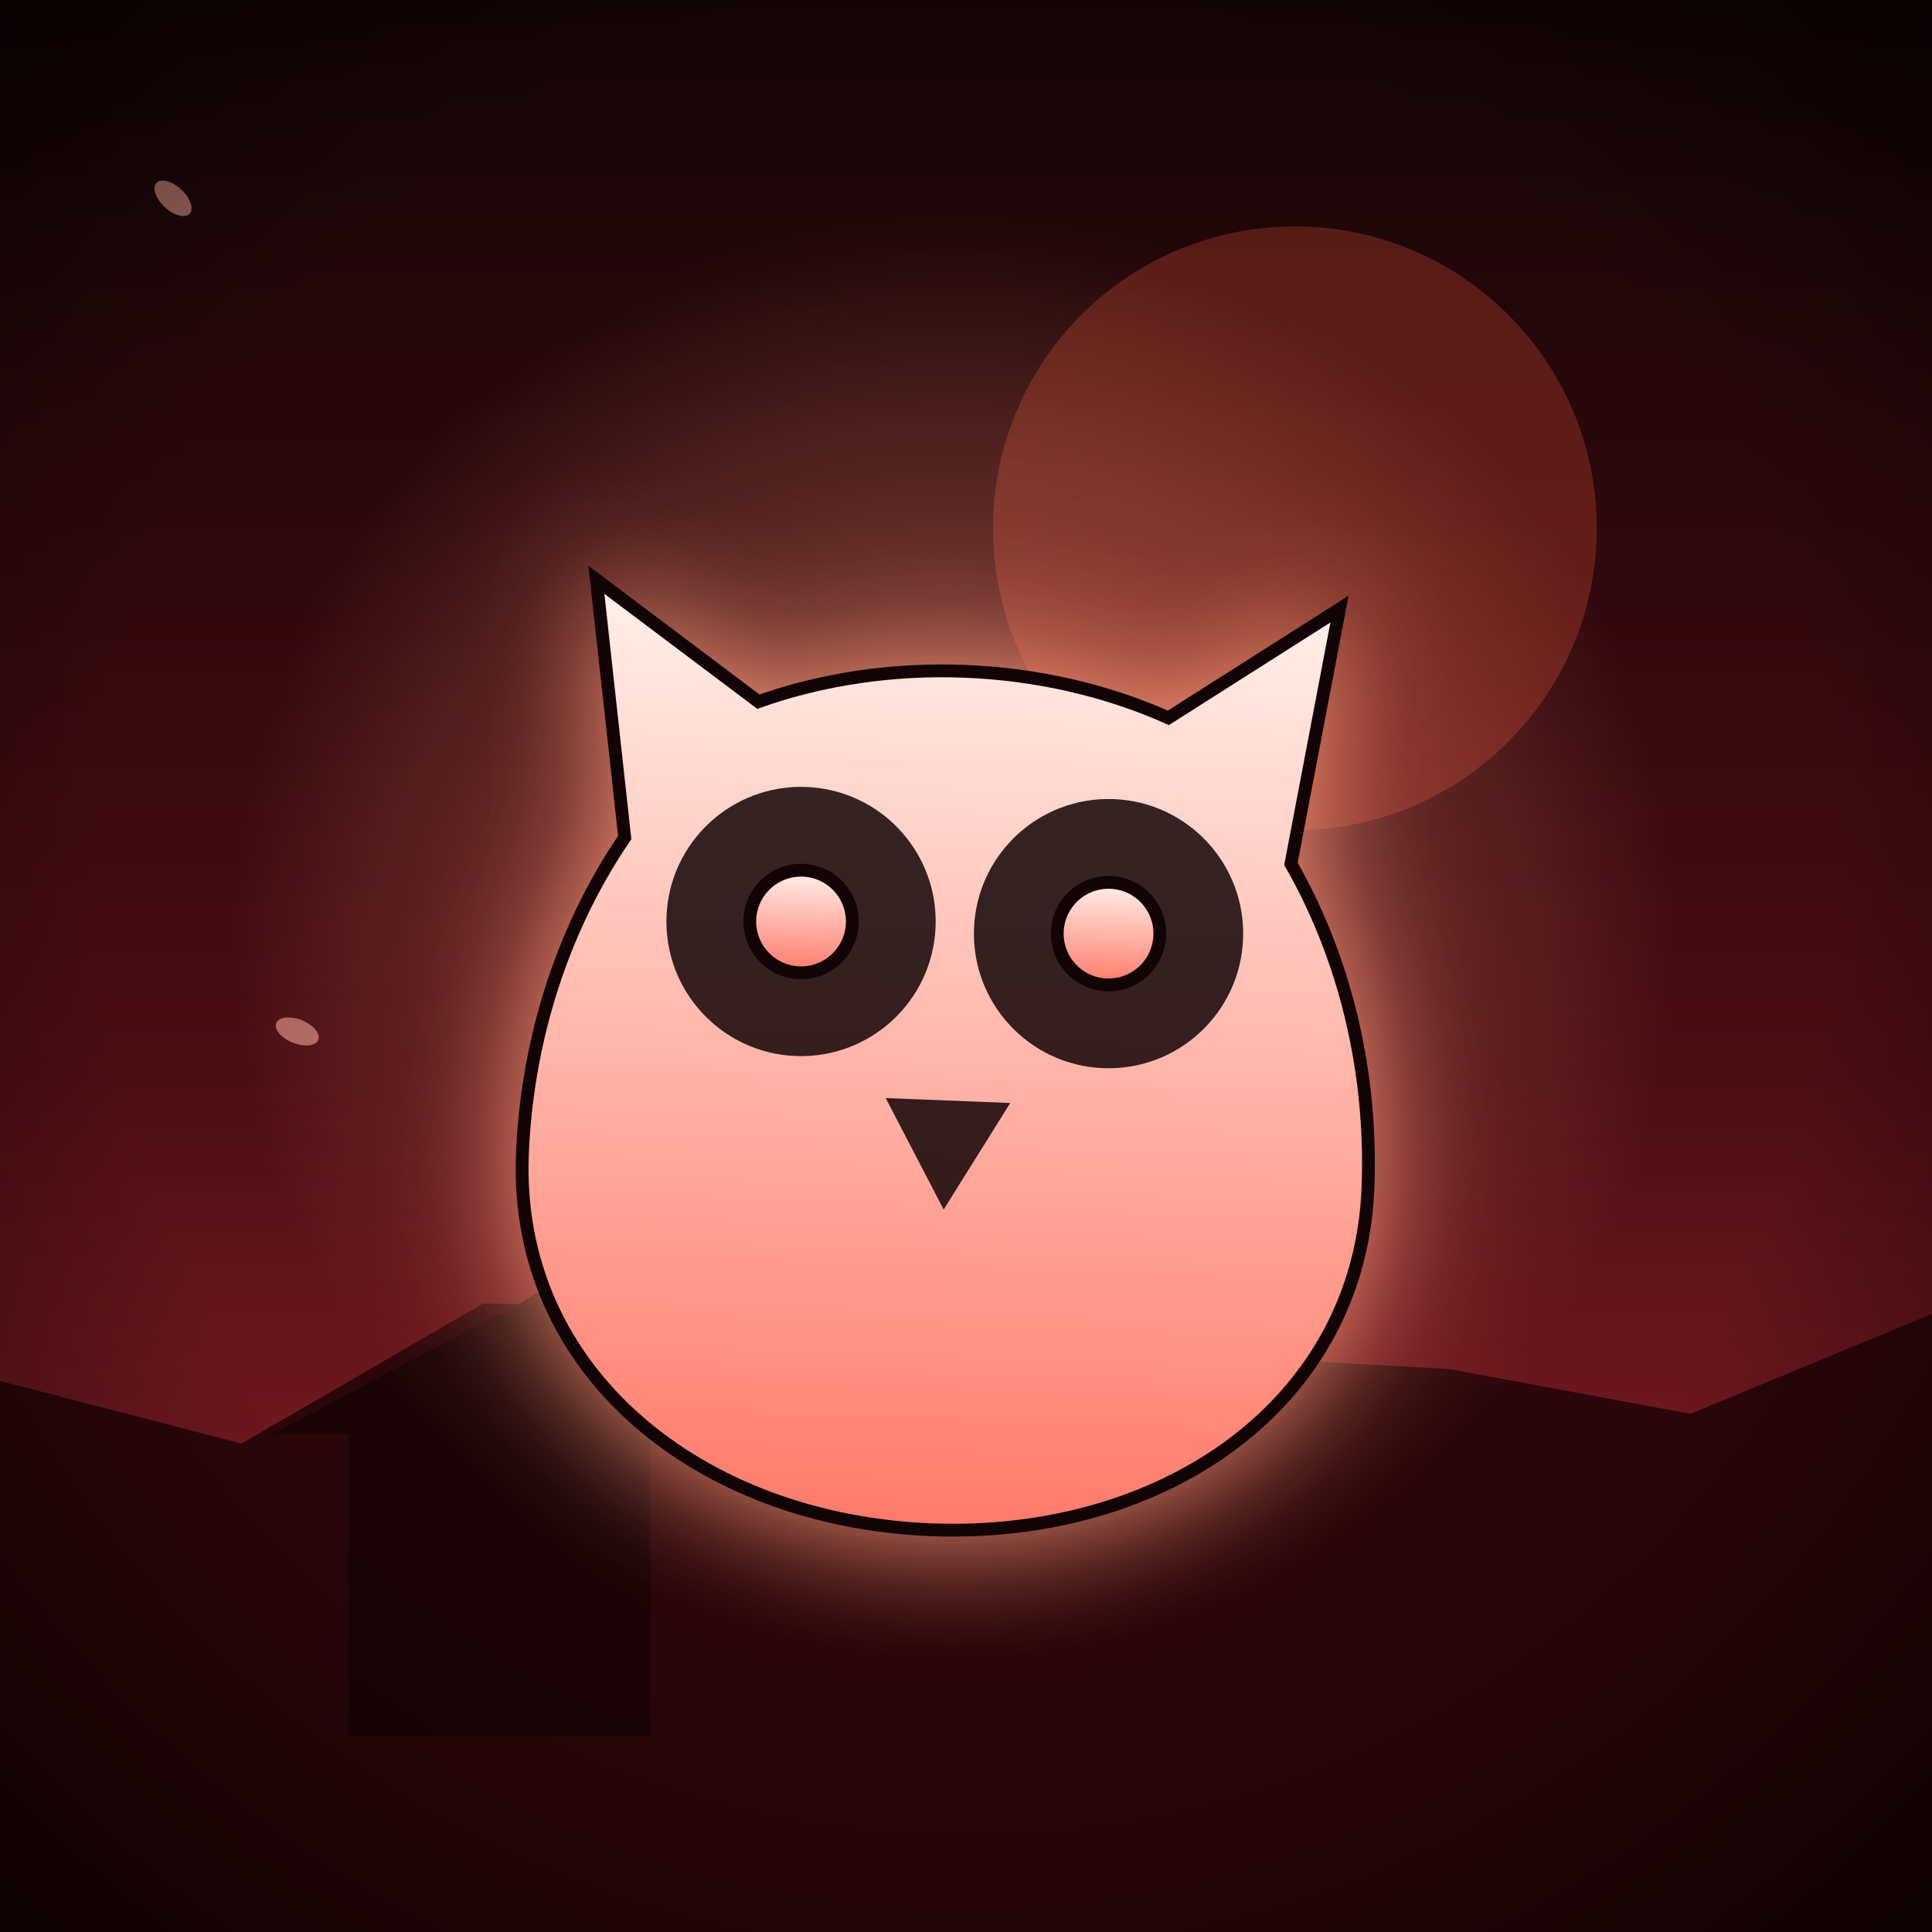
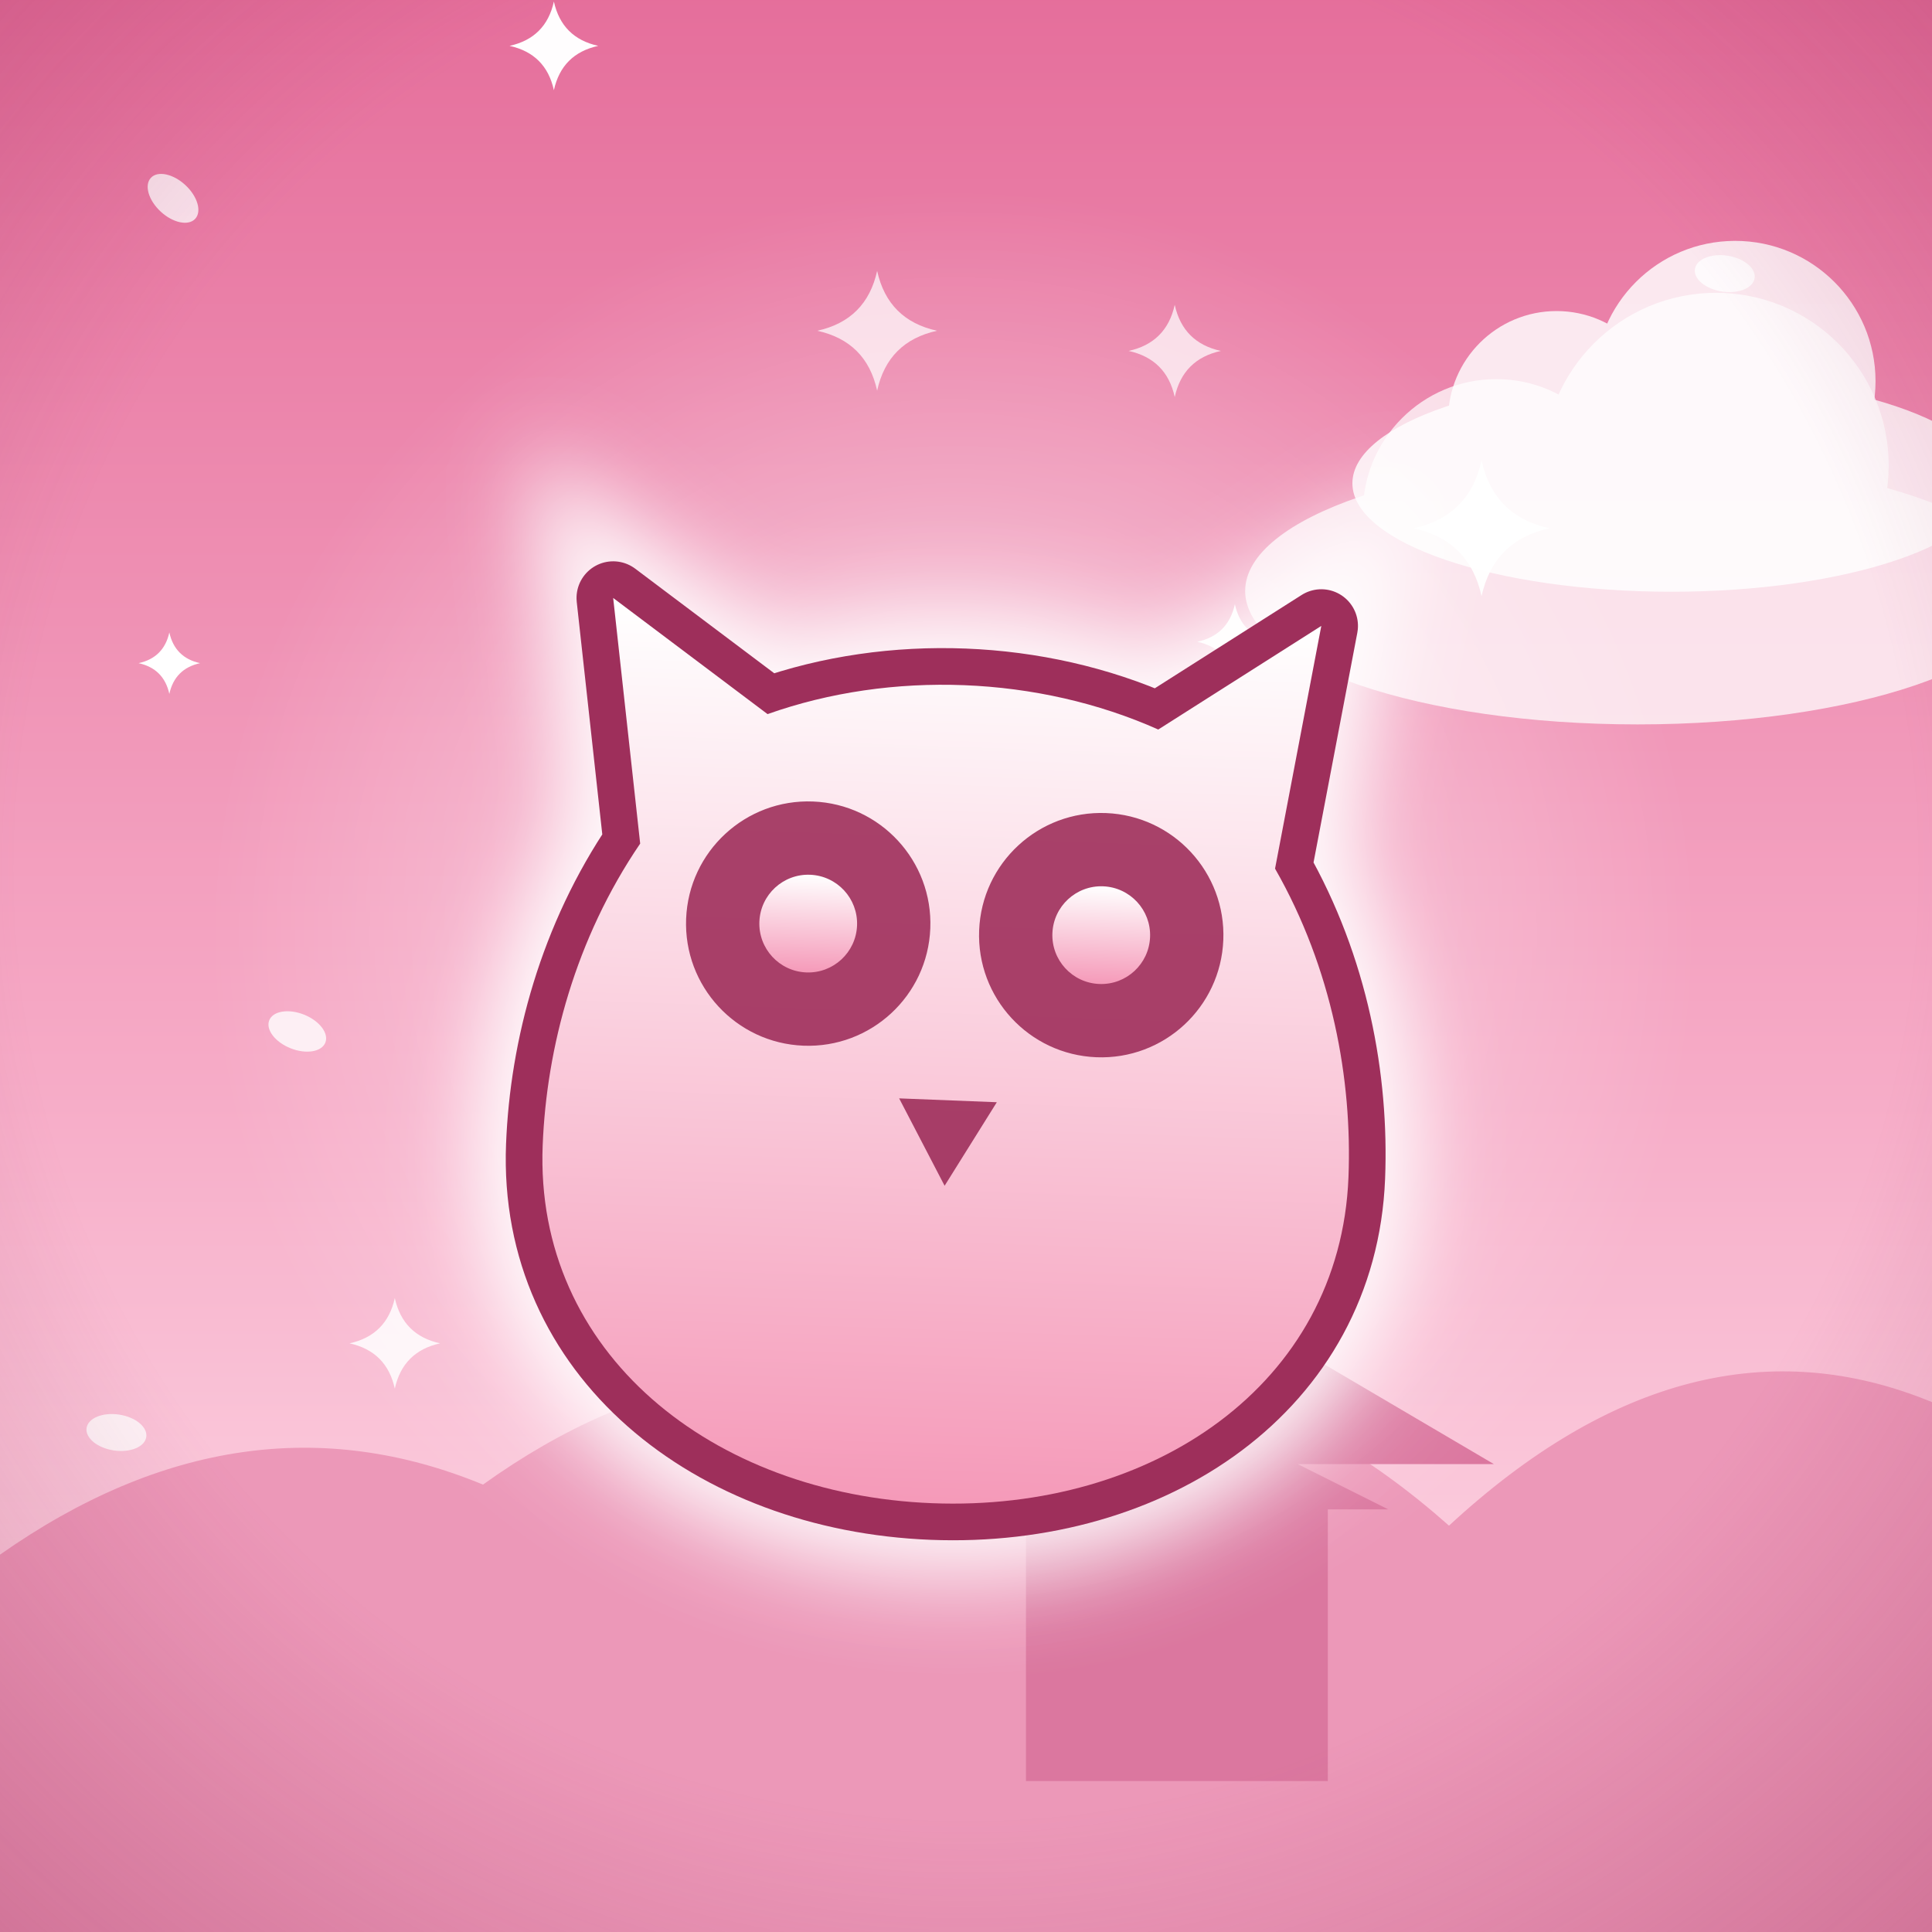
<svg xmlns="http://www.w3.org/2000/svg" viewBox="0 0 256 256" width="256" height="256">
  <defs>
    <linearGradient id="sky" x1="0" y1="0" x2="0" y2="1">
-       <stop offset="0" stop-color="#120406" />
-       <stop offset=".55" stop-color="#4a0d14" />
-       <stop offset="1" stop-color="#a3262e" />
+       <stop offset="0" stop-color="#e56e9b" />
+       <stop offset=".55" stop-color="#f6aac6" />
+       <stop offset="1" stop-color="#ffe6ef" />
    </linearGradient>
    <radialGradient id="halo" cx=".5" cy=".5" r=".5">
-       <stop offset="0" stop-color="#ff9a7a" stop-opacity=".55" />
-       <stop offset="1" stop-color="#ff9a7a" stop-opacity="0" />
+       <stop offset="0" stop-color="#ffffff" stop-opacity=".85" />
+       <stop offset=".6" stop-color="#ffffff" stop-opacity=".25" />
+       <stop offset="1" stop-color="#ffffff" stop-opacity="0" />
    </radialGradient>
    <linearGradient id="gl" x1="0" y1="0" x2="0" y2="1">
-       <stop offset="0" stop-color="#fff0ea" />
-       <stop offset="1" stop-color="#ff7a6a" />
+       <stop offset="0" stop-color="#ffffff" />
+       <stop offset="1" stop-color="#f59ab9" />
    </linearGradient>
    <radialGradient id="vig" cx=".5" cy=".45" r=".75">
-       <stop offset=".6" stop-color="#000" stop-opacity="0" />
-       <stop offset="1" stop-color="#000" stop-opacity=".7" />
+       <stop offset=".65" stop-color="#9e2f5b" stop-opacity="0" />
+       <stop offset="1" stop-color="#9e2f5b" stop-opacity=".35" />
    </radialGradient>
    <filter id="blur" x="-30%" y="-30%" width="160%" height="160%">
-       <feGaussianBlur stdDeviation="9" />
+       <feGaussianBlur stdDeviation="7" />
    </filter>
-     <style>.k{fill:#120406;opacity:.85}.ks{fill:none;stroke:#120406;stroke-width:6;stroke-linecap:round;opacity:.8}.s{fill:none;stroke:url(#gl);stroke-linecap:round;stroke-linejoin:round}</style>
+     <style>.k{fill:#9e2f5b;opacity:.9}.ks{fill:none;stroke:#9e2f5b;stroke-width:6;stroke-linecap:round;opacity:.85}.s{fill:none;stroke:url(#gl);stroke-linecap:round;stroke-linejoin:round}</style>
  </defs>
  <rect width="256" height="256" fill="url(#sky)" />
-   <circle cx="171.576" cy="70" r="40" fill="#ff5a3a" opacity=".25" />
-   <path d="M0 256L0 200L0 182.98L32 191.281L64 172.731L96 173.138L128 175.845L160 179.61L192 181.396L224 187.341L256 174.091L256 256z" fill="#2a0509" />
-   <path d="M46.205 230v-40h-10l30-16 30 16h-10v40zM42.205 190l34-22 34 22" fill="#1a0306" />
-   <ellipse cx="235.2" cy="62.898" rx="3" ry="1.6" fill="#ffb0a0" opacity=".55" transform="rotate(139.1347)" />
-   <ellipse cx="87.118" cy="112.435" rx="3" ry="1.6" fill="#ffb0a0" opacity=".55" transform="rotate(21.69119)" />
-   <ellipse cx="236.929" cy="148.729" rx="3" ry="1.6" fill="#ffb0a0" opacity=".55" transform="rotate(99.62662)" />
-   <ellipse cx="23.595" cy="42.059" rx="3" ry="1.6" fill="#ffb0a0" opacity=".55" transform="rotate(51.75674)" />
-   <ellipse cx="35.007" cy="9.235" rx="3" ry="1.6" fill="#ffb0a0" opacity=".55" transform="rotate(100.1577)" />
-   <ellipse cx="163.634" cy="141.783" rx="3" ry="1.6" fill="#ffb0a0" opacity=".55" transform="rotate(68.03214)" />
-   <ellipse cx="16.636" cy="204.739" rx="3" ry="1.6" fill="#ffb0a0" opacity=".55" transform="rotate(32.02196)" />
-   <ellipse cx="34.673" cy="3.753" rx="3" ry="1.6" fill="#ffb0a0" opacity=".55" transform="rotate(42.72194)" />
-   <circle cx="126.314" cy="124" r="96" fill="url(#halo)" />
-   <g transform="translate(126.3143 128) rotate(2.258885) scale(0.849511) translate(-128 -128)">
-     <g filter="url(#blur)" opacity=".9" fill="#ff9a7a" stroke="#ff9a7a">
+   <g fill="#ffffff" opacity="0.823">
+     <ellipse cx="221.466" cy="64.04" rx="42.266" ry="14.37" />
+     <circle cx="206.251" cy="55.586" r="14.37" />
+     <circle cx="229.92" cy="50.514" r="18.597" />
+   </g>
+   <g fill="#ffffff" opacity="0.736">
+     <ellipse cx="216.984" cy="78.311" rx="51.992" ry="17.677" />
+     <circle cx="198.268" cy="67.913" r="17.677" />
+     <circle cx="227.383" cy="61.674" r="22.876" />
+   </g>
+   <path d="M0 256L0 206Q32 183.516 64 196.716Q96 173.8 128 187Q160 173.8 192 202.157Q224 172.587 256 185.787Q288 172.587 320 199.71L256 256z" fill="#ec98b8" />
+   <path d="M135.946 236v-36h-8l28-14 28 14h-8v36zM129.946 194l34-20 34 20" fill="#db779f" />
+   <ellipse cx="87.118" cy="112.435" rx="4" ry="2.4" fill="#ffffff" opacity=".8" transform="rotate(21.69119)" />
+   <ellipse cx="236.929" cy="148.729" rx="4" ry="2.4" fill="#ffffff" opacity=".8" transform="rotate(99.62662)" />
+   <ellipse cx="23.595" cy="42.059" rx="4" ry="2.4" fill="#ffffff" opacity=".8" transform="rotate(51.75674)" />
+   <ellipse cx="35.007" cy="9.235" rx="4" ry="2.4" fill="#ffffff" opacity=".8" transform="rotate(100.1577)" />
+   <ellipse cx="163.634" cy="141.783" rx="4" ry="2.4" fill="#ffffff" opacity=".8" transform="rotate(68.03214)" />
+   <ellipse cx="16.636" cy="204.739" rx="4" ry="2.4" fill="#ffffff" opacity=".8" transform="rotate(32.02196)" />
+   <ellipse cx="34.673" cy="3.753" rx="4" ry="2.4" fill="#ffffff" opacity=".8" transform="rotate(42.72194)" />
+   <ellipse cx="43.699" cy="185.359" rx="4" ry="2.4" fill="#ffffff" opacity=".8" transform="rotate(8.619188)" />
+   <ellipse cx="231.396" cy="1.431" rx="4" ry="2.4" fill="#ffffff" opacity=".8" transform="rotate(8.659733)" />
+   <path d="M116.226 35.892Q117.654 42.398 124.16 43.827Q117.654 45.255 116.226 51.761Q114.798 45.255 108.291 43.827Q114.798 42.398 116.226 35.892z" fill="#ffffff" opacity="0.726" />
+   <path d="M22.438 83.799Q23.171 87.14 26.511 87.873Q23.171 88.606 22.438 91.947Q21.704 88.606 18.364 87.873Q21.704 87.14 22.438 83.799z" fill="#ffffff" opacity="0.999" />
+   <path d="M155.658 40.389Q156.758 45.399 161.768 46.499Q156.758 47.599 155.658 52.609Q154.559 47.599 149.549 46.499Q154.559 45.399 155.658 40.389z" fill="#ffffff" opacity="0.719" />
+   <path d="M135.862 92.155Q136.642 95.706 140.193 96.486Q136.642 97.265 135.862 100.816Q135.083 97.265 131.532 96.486Q135.083 95.706 135.862 92.155z" fill="#ffffff" opacity="0.691" />
+   <path d="M163.628 80.066Q164.523 84.143 168.6 85.038Q164.523 85.933 163.628 90.01Q162.732 85.933 158.655 85.038Q162.732 84.143 163.628 80.066z" fill="#ffffff" opacity="0.963" />
+   <path d="M73.393 0.202Q74.451 5.019 79.268 6.077Q74.451 7.134 73.393 11.951Q72.336 7.134 67.519 6.077Q72.336 5.019 73.393 0.202z" fill="#ffffff" opacity="0.985" />
+   <circle cx="126.314" cy="124" r="100" fill="url(#halo)" />
+   <g transform="translate(126.3143 128) rotate(2.258885) scale(0.809511) translate(-128 -128)">
+     <g filter="url(#blur)" opacity=".95" fill="#ffffff" stroke="#ffffff" stroke-width="22">
      <path d="M70 70l26 18c20-8 44-8 64 0l26-18-6 40c10 16 14 34 14 50 0 34-30 56-66 56s-66-22-66-56c0-16 4-34 14-50z" />
      <circle cx="104" cy="122" r="20" opacity="0" />
      <circle cx="152" cy="122" r="20" opacity="0" />
      <circle cx="104" cy="122" r="8" />
      <circle cx="152" cy="122" r="8" />
      <path d="M120 150l8 14 8-14z" opacity="0" />
    </g>
-     <g fill="url(#gl)" stroke="#120406" stroke-width="2">
+     <g fill="#9e2f5b" stroke="#9e2f5b" stroke-width="12" stroke-linejoin="round">
+       <path d="M70 70l26 18c20-8 44-8 64 0l26-18-6 40c10 16 14 34 14 50 0 34-30 56-66 56s-66-22-66-56c0-16 4-34 14-50z" />
+       <circle cx="104" cy="122" r="20" opacity="0" />
+       <circle cx="152" cy="122" r="20" opacity="0" />
+       <circle cx="104" cy="122" r="8" />
+       <circle cx="152" cy="122" r="8" />
+       <path d="M120 150l8 14 8-14z" opacity="0" />
+     </g>
+     <g fill="url(#gl)" stroke="none">
      <path d="M70 70l26 18c20-8 44-8 64 0l26-18-6 40c10 16 14 34 14 50 0 34-30 56-66 56s-66-22-66-56c0-16 4-34 14-50z" />
      <circle cx="104" cy="122" r="20" class="k" />
      <circle cx="152" cy="122" r="20" class="k" />
      <circle cx="104" cy="122" r="8" />
      <circle cx="152" cy="122" r="8" />
      <path d="M120 150l8 14 8-14z" class="k" />
    </g>
  </g>
+   <path d="M196.314 61Q197.934 68.38 205.314 70Q197.934 71.62 196.314 79Q194.694 71.62 187.314 70Q194.694 68.38 196.314 61z" fill="#ffffff" opacity="0.95" />
+   <path d="M52.314 172Q53.394 176.92 58.314 178Q53.394 179.08 52.314 184Q51.234 179.08 46.314 178Q51.234 176.92 52.314 172z" fill="#ffffff" opacity="0.85" />
  <rect width="256" height="256" fill="url(#vig)" />
</svg>
